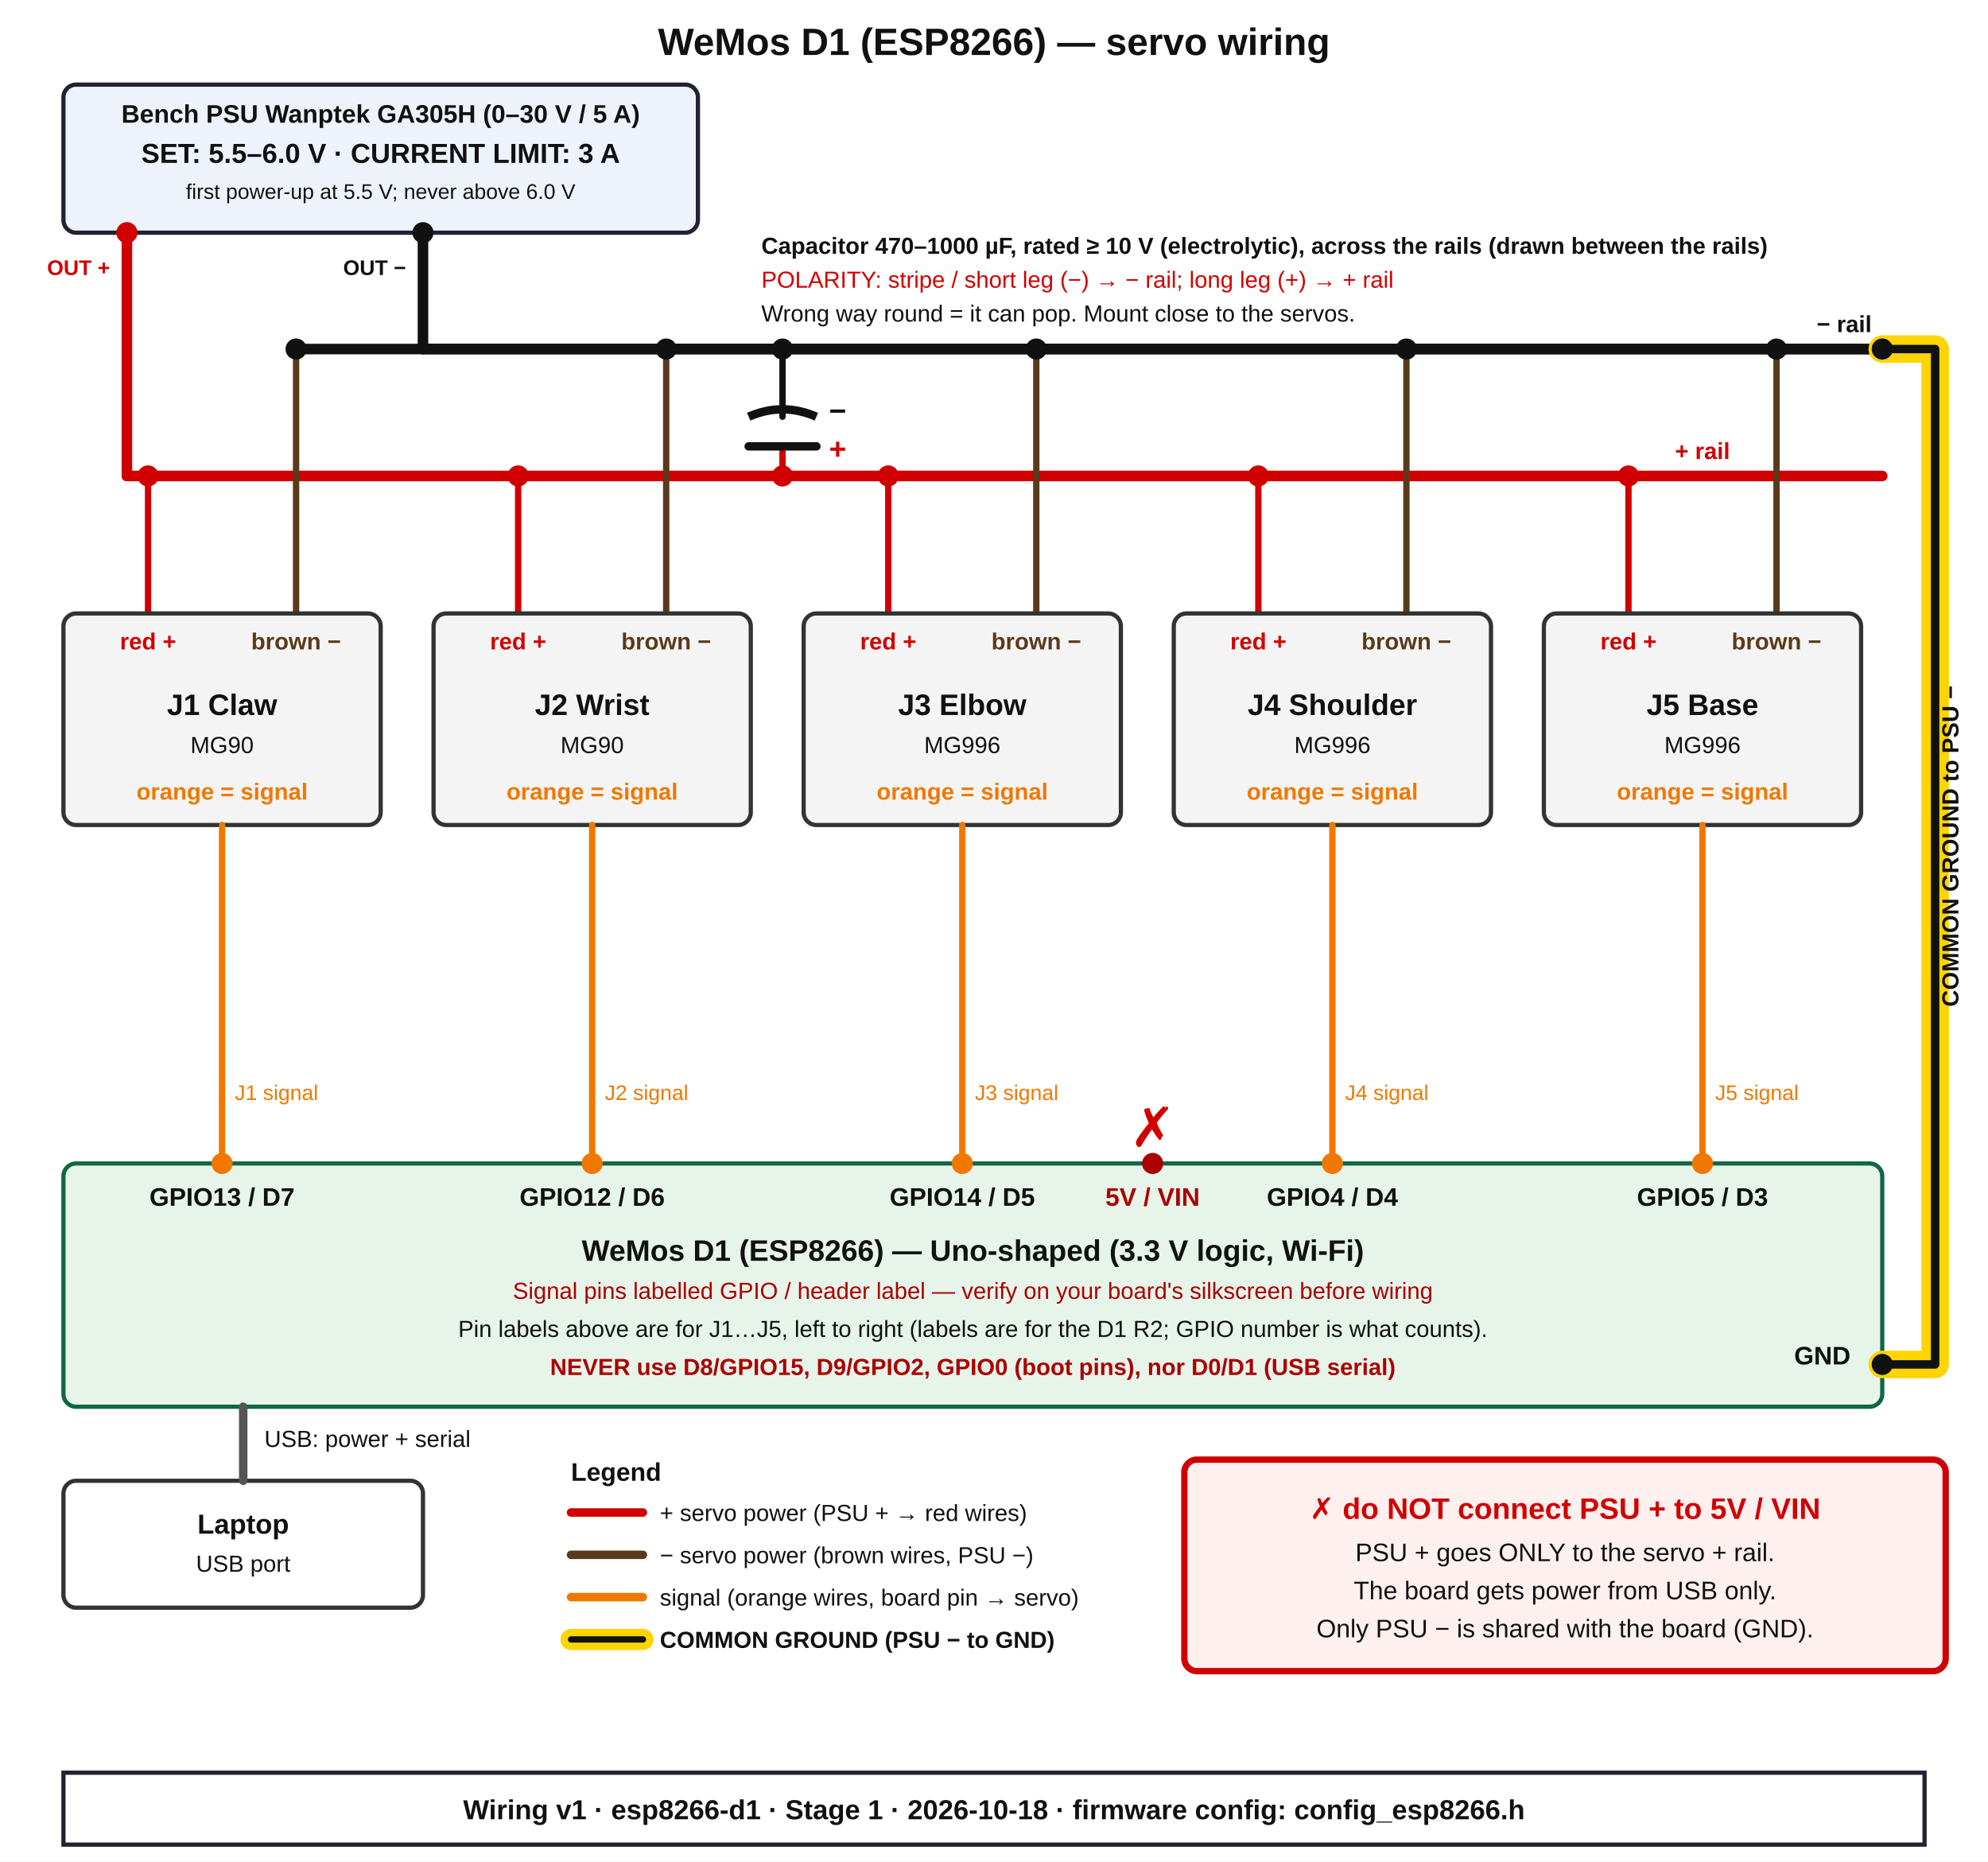
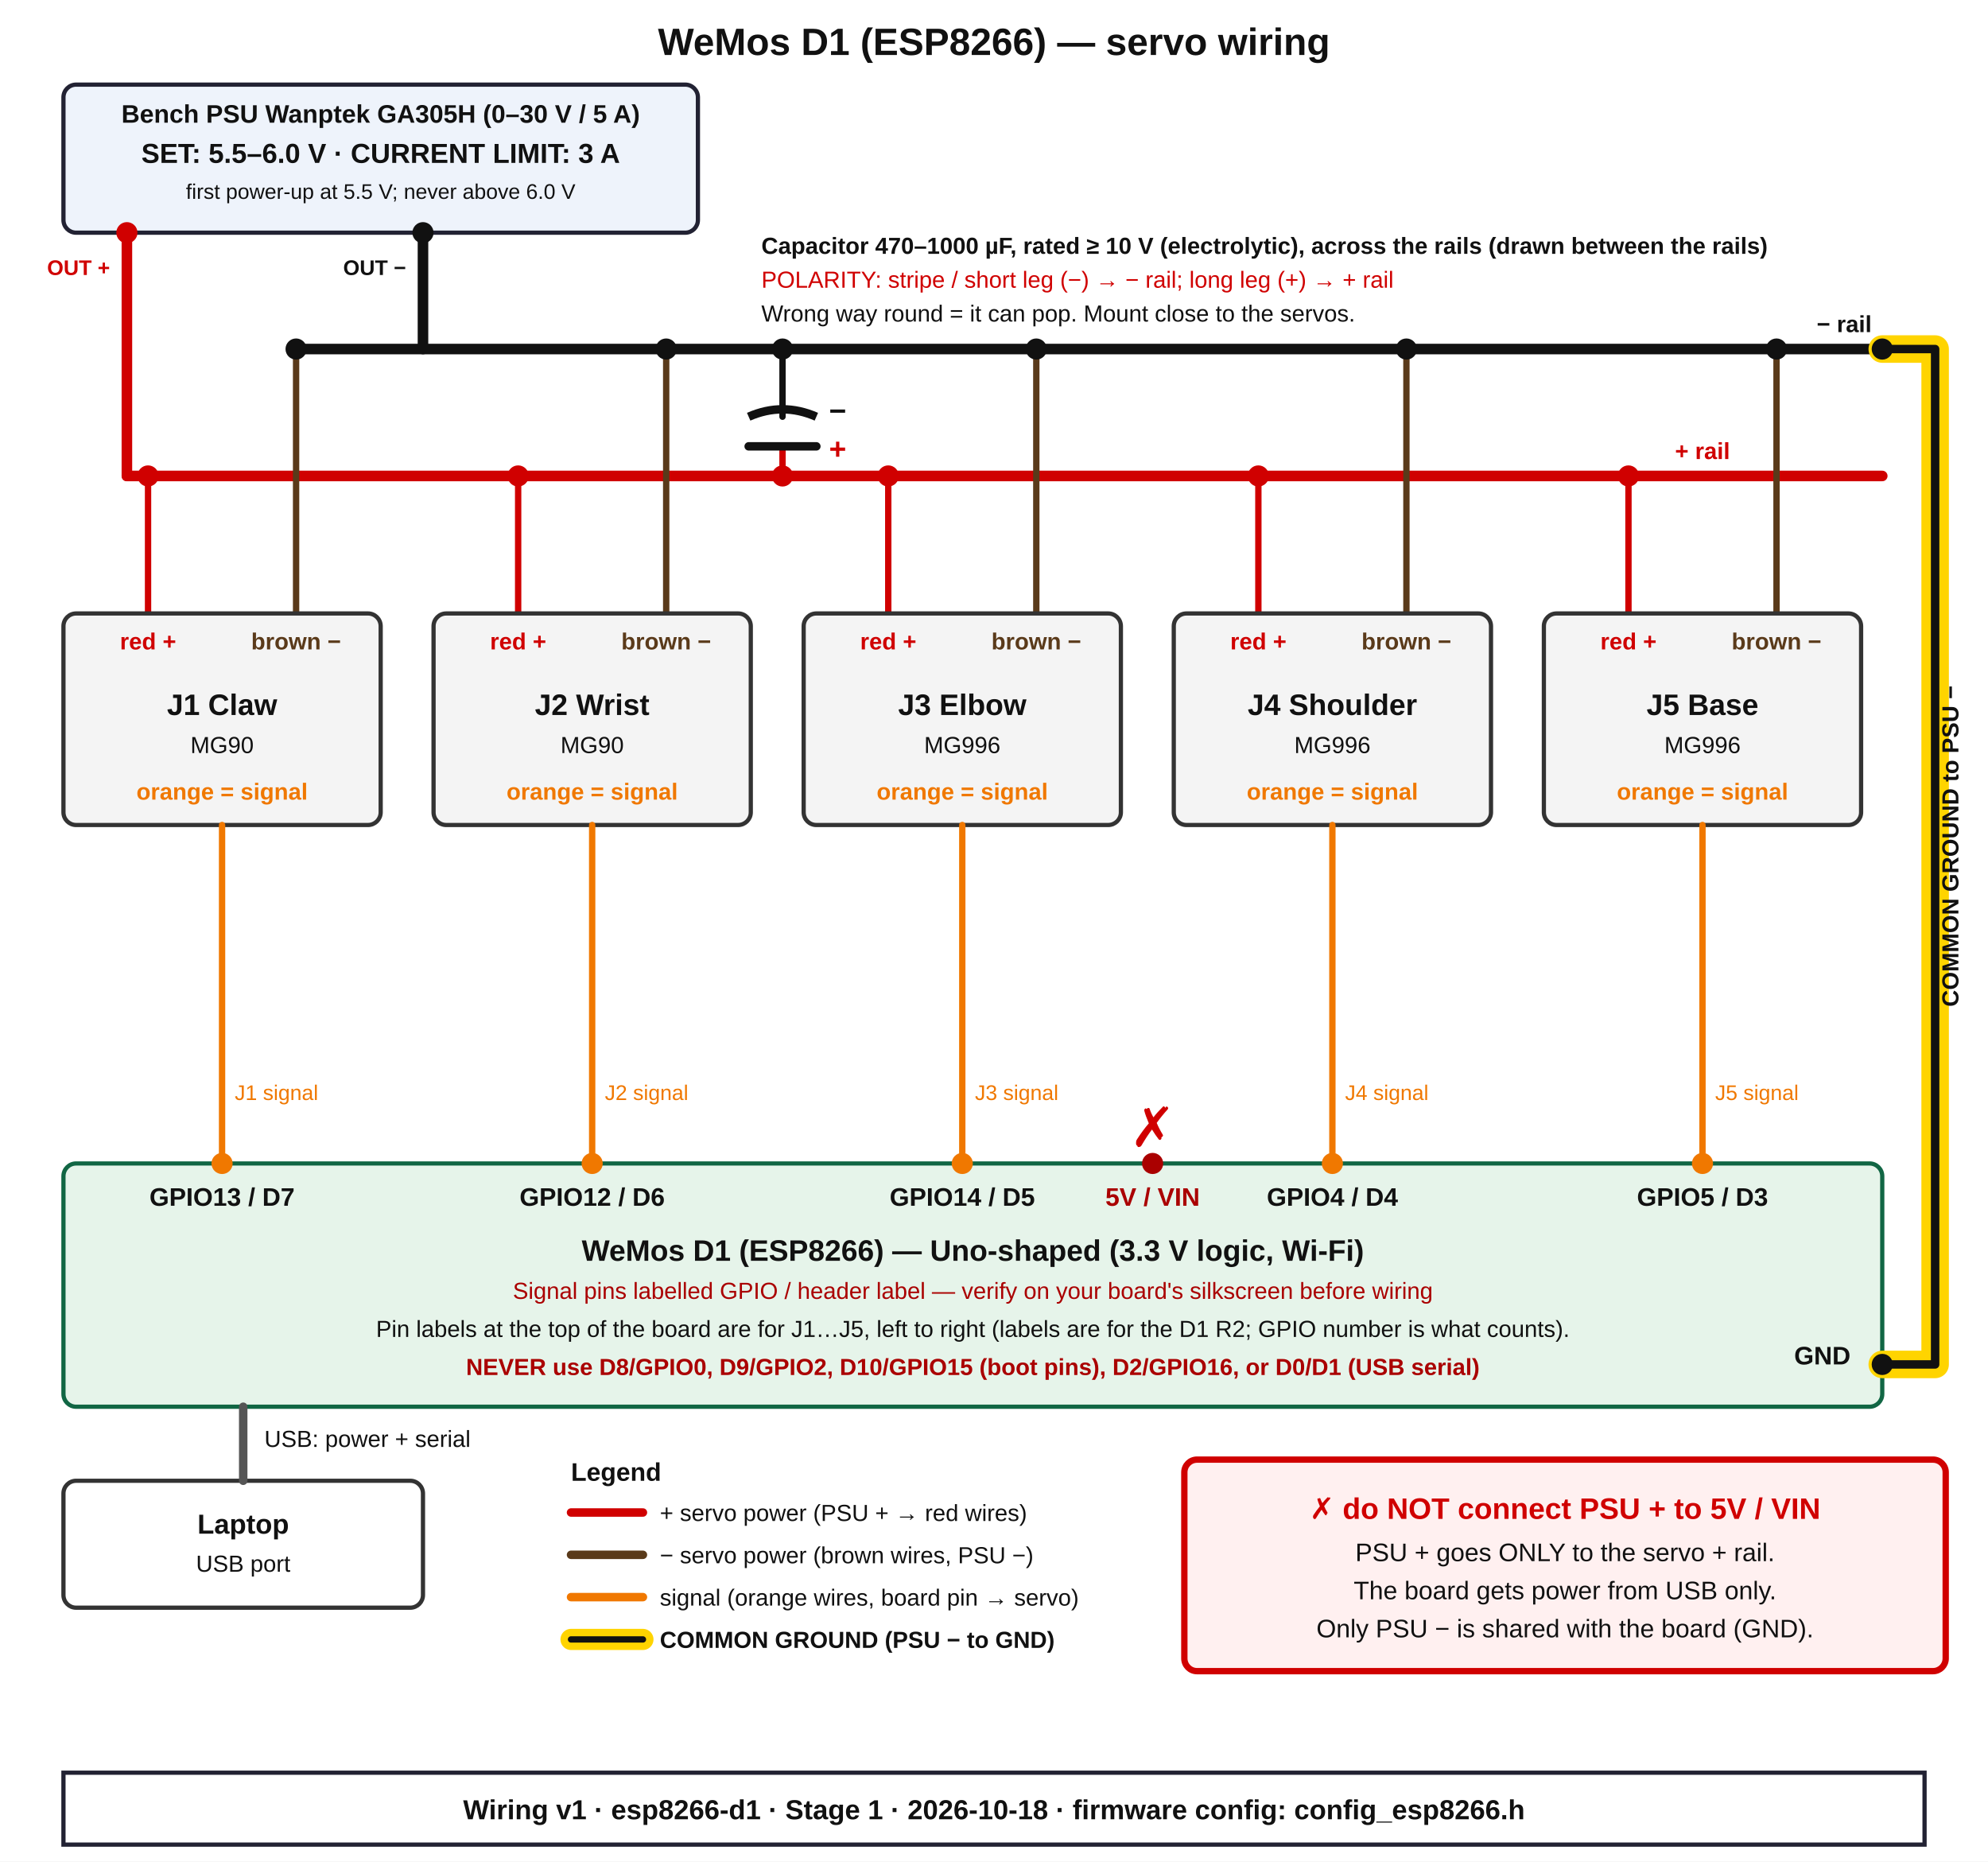
<svg xmlns="http://www.w3.org/2000/svg" width="940" height="880" viewBox="0 0 940 880" font-family="Arial, Helvetica, sans-serif" font-size="12">
  <rect x="0" y="0" width="940" height="880" fill="#ffffff" />
  <text x="470" y="26" text-anchor="middle" font-size="18" font-weight="bold" fill="#111">WeMos D1 (ESP8266) — servo wiring</text>
  <rect x="30" y="40" width="300" height="70" rx="6" fill="#eef3fb" stroke="#223" stroke-width="2" />
  <text x="180" y="58" text-anchor="middle" font-size="12" fill="#111" font-weight="bold">Bench PSU Wanptek GA305H (0–30 V / 5 A)</text>
  <text x="180" y="77" text-anchor="middle" font-size="13" fill="#111" font-weight="bold">SET: 5.5–6.0 V  ·  CURRENT LIMIT: 3 A</text>
  <text x="180" y="94" text-anchor="middle" font-size="10" fill="#111">first power-up at 5.5 V; never above 6.0 V</text>
  <text x="52" y="130" text-anchor="end" font-size="10" fill="#d00000" font-weight="bold">OUT +</text>
  <text x="192" y="130" text-anchor="end" font-size="10" fill="#111" font-weight="bold">OUT −</text>
  <line x1="60" y1="110" x2="60" y2="225" stroke="#d00000" stroke-width="5" stroke-linecap="round" />
  <line x1="60" y1="225" x2="890" y2="225" stroke="#d00000" stroke-width="5" stroke-linecap="round" />
  <line x1="200" y1="110" x2="200" y2="165" stroke="#111" stroke-width="5" stroke-linecap="round" />
  <line x1="140" y1="165" x2="890" y2="165" stroke="#111" stroke-width="5" stroke-linecap="round" />
-   <line x1="200" y1="165" x2="890" y2="165" stroke="#111" stroke-width="5" stroke-linecap="round" />
  <circle cx="60" cy="110" r="5" fill="#d00000" />
  <circle cx="200" cy="110" r="5" fill="#111" />
  <text x="885" y="157" text-anchor="end" font-size="11" fill="#111" font-weight="bold">− rail</text>
  <text x="805" y="217" text-anchor="middle" font-size="11" fill="#d00000" font-weight="bold">+ rail</text>
  <line x1="370" y1="225" x2="370" y2="211" stroke="#d00000" stroke-width="3" stroke-linecap="round" />
  <line x1="370" y1="165" x2="370" y2="197" stroke="#111" stroke-width="3" stroke-linecap="round" />
  <line x1="354" y1="211" x2="386" y2="211" stroke="#111" stroke-width="4" stroke-linecap="round" />
  <path d="M354 197 Q370 190 386 197" fill="none" stroke="#111" stroke-width="4" />
  <text x="392" y="199" text-anchor="start" font-size="14" fill="#111" font-weight="bold">−</text>
  <text x="392" y="217" text-anchor="start" font-size="14" fill="#d00000" font-weight="bold">+</text>
  <circle cx="370" cy="225" r="5" fill="#d00000" />
  <circle cx="370" cy="165" r="5" fill="#111" />
  <text x="360" y="120" text-anchor="start" font-size="11" fill="#111" font-weight="bold">Capacitor 470–1000 µF, rated ≥ 10 V (electrolytic), across the rails (drawn between the rails)</text>
  <text x="360" y="136" text-anchor="start" font-size="11" fill="#d00000">POLARITY: stripe / short leg (−) → − rail;  long leg (+) → + rail</text>
  <text x="360" y="152" text-anchor="start" font-size="11" fill="#111">Wrong way round = it can pop. Mount close to the servos.</text>
  <line x1="70" y1="290" x2="70" y2="225" stroke="#d00000" stroke-width="3" stroke-linecap="round" />
  <circle cx="70" cy="225" r="5" fill="#d00000" />
  <line x1="140" y1="290" x2="140" y2="165" stroke="#5a3a1a" stroke-width="3" stroke-linecap="round" />
  <circle cx="140" cy="165" r="5" fill="#111" />
  <rect x="30" y="290" width="150" height="100" rx="6" fill="#f4f4f4" stroke="#333" stroke-width="2" />
  <text x="70" y="307" text-anchor="middle" font-size="11" fill="#d00000" font-weight="bold">red +</text>
  <text x="140" y="307" text-anchor="middle" font-size="11" fill="#5a3a1a" font-weight="bold">brown −</text>
  <text x="105" y="338" text-anchor="middle" font-size="14" fill="#111" font-weight="bold">J1 Claw</text>
  <text x="105" y="356" text-anchor="middle" font-size="11" fill="#111">MG90</text>
  <text x="105" y="378" text-anchor="middle" font-size="11" fill="#f07800" font-weight="bold">orange = signal</text>
  <line x1="105" y1="390" x2="105" y2="550" stroke="#f07800" stroke-width="3" stroke-linecap="round" />
  <text x="111" y="520" text-anchor="start" font-size="10" fill="#f07800">J1 signal</text>
  <line x1="245" y1="290" x2="245" y2="225" stroke="#d00000" stroke-width="3" stroke-linecap="round" />
  <circle cx="245" cy="225" r="5" fill="#d00000" />
  <line x1="315" y1="290" x2="315" y2="165" stroke="#5a3a1a" stroke-width="3" stroke-linecap="round" />
  <circle cx="315" cy="165" r="5" fill="#111" />
  <rect x="205" y="290" width="150" height="100" rx="6" fill="#f4f4f4" stroke="#333" stroke-width="2" />
  <text x="245" y="307" text-anchor="middle" font-size="11" fill="#d00000" font-weight="bold">red +</text>
  <text x="315" y="307" text-anchor="middle" font-size="11" fill="#5a3a1a" font-weight="bold">brown −</text>
  <text x="280" y="338" text-anchor="middle" font-size="14" fill="#111" font-weight="bold">J2 Wrist</text>
  <text x="280" y="356" text-anchor="middle" font-size="11" fill="#111">MG90</text>
  <text x="280" y="378" text-anchor="middle" font-size="11" fill="#f07800" font-weight="bold">orange = signal</text>
  <line x1="280" y1="390" x2="280" y2="550" stroke="#f07800" stroke-width="3" stroke-linecap="round" />
  <text x="286" y="520" text-anchor="start" font-size="10" fill="#f07800">J2 signal</text>
  <line x1="420" y1="290" x2="420" y2="225" stroke="#d00000" stroke-width="3" stroke-linecap="round" />
  <circle cx="420" cy="225" r="5" fill="#d00000" />
  <line x1="490" y1="290" x2="490" y2="165" stroke="#5a3a1a" stroke-width="3" stroke-linecap="round" />
  <circle cx="490" cy="165" r="5" fill="#111" />
  <rect x="380" y="290" width="150" height="100" rx="6" fill="#f4f4f4" stroke="#333" stroke-width="2" />
  <text x="420" y="307" text-anchor="middle" font-size="11" fill="#d00000" font-weight="bold">red +</text>
  <text x="490" y="307" text-anchor="middle" font-size="11" fill="#5a3a1a" font-weight="bold">brown −</text>
  <text x="455" y="338" text-anchor="middle" font-size="14" fill="#111" font-weight="bold">J3 Elbow</text>
  <text x="455" y="356" text-anchor="middle" font-size="11" fill="#111">MG996</text>
  <text x="455" y="378" text-anchor="middle" font-size="11" fill="#f07800" font-weight="bold">orange = signal</text>
  <line x1="455" y1="390" x2="455" y2="550" stroke="#f07800" stroke-width="3" stroke-linecap="round" />
  <text x="461" y="520" text-anchor="start" font-size="10" fill="#f07800">J3 signal</text>
  <line x1="595" y1="290" x2="595" y2="225" stroke="#d00000" stroke-width="3" stroke-linecap="round" />
  <circle cx="595" cy="225" r="5" fill="#d00000" />
  <line x1="665" y1="290" x2="665" y2="165" stroke="#5a3a1a" stroke-width="3" stroke-linecap="round" />
  <circle cx="665" cy="165" r="5" fill="#111" />
  <rect x="555" y="290" width="150" height="100" rx="6" fill="#f4f4f4" stroke="#333" stroke-width="2" />
  <text x="595" y="307" text-anchor="middle" font-size="11" fill="#d00000" font-weight="bold">red +</text>
  <text x="665" y="307" text-anchor="middle" font-size="11" fill="#5a3a1a" font-weight="bold">brown −</text>
  <text x="630" y="338" text-anchor="middle" font-size="14" fill="#111" font-weight="bold">J4 Shoulder</text>
  <text x="630" y="356" text-anchor="middle" font-size="11" fill="#111">MG996</text>
  <text x="630" y="378" text-anchor="middle" font-size="11" fill="#f07800" font-weight="bold">orange = signal</text>
  <line x1="630" y1="390" x2="630" y2="550" stroke="#f07800" stroke-width="3" stroke-linecap="round" />
  <text x="636" y="520" text-anchor="start" font-size="10" fill="#f07800">J4 signal</text>
  <line x1="770" y1="290" x2="770" y2="225" stroke="#d00000" stroke-width="3" stroke-linecap="round" />
  <circle cx="770" cy="225" r="5" fill="#d00000" />
  <line x1="840" y1="290" x2="840" y2="165" stroke="#5a3a1a" stroke-width="3" stroke-linecap="round" />
  <circle cx="840" cy="165" r="5" fill="#111" />
  <rect x="730" y="290" width="150" height="100" rx="6" fill="#f4f4f4" stroke="#333" stroke-width="2" />
  <text x="770" y="307" text-anchor="middle" font-size="11" fill="#d00000" font-weight="bold">red +</text>
  <text x="840" y="307" text-anchor="middle" font-size="11" fill="#5a3a1a" font-weight="bold">brown −</text>
  <text x="805" y="338" text-anchor="middle" font-size="14" fill="#111" font-weight="bold">J5 Base</text>
  <text x="805" y="356" text-anchor="middle" font-size="11" fill="#111">MG996</text>
  <text x="805" y="378" text-anchor="middle" font-size="11" fill="#f07800" font-weight="bold">orange = signal</text>
  <line x1="805" y1="390" x2="805" y2="550" stroke="#f07800" stroke-width="3" stroke-linecap="round" />
  <text x="811" y="520" text-anchor="start" font-size="10" fill="#f07800">J5 signal</text>
  <rect x="30" y="550" width="860" height="115" rx="6" fill="#e6f4ea" stroke="#164" stroke-width="2" />
  <text x="460" y="596" text-anchor="middle" font-size="14" fill="#111" font-weight="bold">WeMos D1 (ESP8266) — Uno-shaped (3.3 V logic, Wi-Fi)</text>
  <text x="460" y="614" text-anchor="middle" font-size="11" fill="#a00">Signal pins labelled GPIO / header label — verify on your board's silkscreen before wiring</text>
-   <text x="460" y="632" text-anchor="middle" font-size="11" fill="#111">Pin labels above are for J1…J5, left to right (labels are for the D1 R2; GPIO number is what counts).</text>
-   <text x="460" y="650" text-anchor="middle" font-size="11" fill="#a00" font-weight="bold">NEVER use D8/GPIO15, D9/GPIO2, GPIO0 (boot pins), nor D0/D1 (USB serial)</text>
+   <text x="460" y="632" text-anchor="middle" font-size="11" fill="#111">Pin labels at the top of the board are for J1…J5, left to right (labels are for the D1 R2; GPIO number is what counts).</text>
+   <text x="460" y="650" text-anchor="middle" font-size="11" fill="#a00" font-weight="bold">NEVER use D8/GPIO0, D9/GPIO2, D10/GPIO15 (boot pins), D2/GPIO16, or D0/D1 (USB serial)</text>
  <text x="545" y="570" text-anchor="middle" font-size="12" fill="#a00" font-weight="bold">5V / VIN</text>
  <text x="875" y="645" text-anchor="end" font-size="12" fill="#111" font-weight="bold">GND</text>
  <circle cx="105" cy="550" r="5" fill="#f07800" />
  <text x="105" y="570" text-anchor="middle" font-size="12" fill="#111" font-weight="bold">GPIO13 / D7</text>
  <circle cx="280" cy="550" r="5" fill="#f07800" />
  <text x="280" y="570" text-anchor="middle" font-size="12" fill="#111" font-weight="bold">GPIO12 / D6</text>
  <circle cx="455" cy="550" r="5" fill="#f07800" />
  <text x="455" y="570" text-anchor="middle" font-size="12" fill="#111" font-weight="bold">GPIO14 / D5</text>
  <circle cx="630" cy="550" r="5" fill="#f07800" />
  <text x="630" y="570" text-anchor="middle" font-size="12" fill="#111" font-weight="bold">GPIO4 / D4</text>
  <circle cx="805" cy="550" r="5" fill="#f07800" />
  <text x="805" y="570" text-anchor="middle" font-size="12" fill="#111" font-weight="bold">GPIO5 / D3</text>
  <circle cx="545" cy="550" r="5" fill="#a00" />
  <text x="545" y="542" text-anchor="middle" font-size="26" fill="#d00000" font-weight="bold">✗</text>
  <polyline points="890,165 915,165 915,645 890,645" fill="none" stroke="#ffd400" stroke-width="13" stroke-linejoin="round" stroke-linecap="round" />
  <polyline points="890,165 915,165 915,645 890,645" fill="none" stroke="#111" stroke-width="4" stroke-linejoin="round" stroke-linecap="round" />
  <circle cx="890" cy="165" r="5" fill="#111" />
  <circle cx="890" cy="645" r="5" fill="#111" />
  <text x="926" y="400" transform="rotate(-90 926 400)" text-anchor="middle" font-size="11" font-weight="bold" fill="#111">COMMON GROUND to PSU −</text>
  <rect x="30" y="700" width="170" height="60" rx="6" fill="#fff" stroke="#333" stroke-width="2" />
  <text x="115" y="725" text-anchor="middle" font-size="13" fill="#111" font-weight="bold">Laptop</text>
  <text x="115" y="743" text-anchor="middle" font-size="11" fill="#111">USB port</text>
  <line x1="115" y1="700" x2="115" y2="665" stroke="#555" stroke-width="4" stroke-linecap="round" />
  <text x="125" y="684" text-anchor="start" font-size="11" fill="#111">USB: power + serial</text>
  <text x="270" y="700" text-anchor="start" font-size="12" fill="#111" font-weight="bold">Legend</text>
  <line x1="270" y1="715" x2="304" y2="715" stroke="#d00000" stroke-width="4" stroke-linecap="round" />
  <text x="312" y="719" text-anchor="start" font-size="11" fill="#111">+ servo power (PSU + → red wires)</text>
  <line x1="270" y1="735" x2="304" y2="735" stroke="#5a3a1a" stroke-width="4" stroke-linecap="round" />
  <text x="312" y="739" text-anchor="start" font-size="11" fill="#111">− servo power (brown wires, PSU −)</text>
  <line x1="270" y1="755" x2="304" y2="755" stroke="#f07800" stroke-width="4" stroke-linecap="round" />
  <text x="312" y="759" text-anchor="start" font-size="11" fill="#111">signal (orange wires, board pin → servo)</text>
  <line x1="270" y1="775" x2="304" y2="775" stroke="#ffd400" stroke-width="10" stroke-linecap="round" />
  <line x1="270" y1="775" x2="304" y2="775" stroke="#111" stroke-width="3" stroke-linecap="round" />
  <text x="312" y="779" text-anchor="start" font-size="11" fill="#111" font-weight="bold">COMMON GROUND (PSU − to GND)</text>
  <rect x="560" y="690" width="360" height="100" rx="6" fill="#fff0f0" stroke="#d00000" stroke-width="3" />
  <text x="740" y="718" text-anchor="middle" font-size="14" fill="#d00000" font-weight="bold">✗ do NOT connect PSU + to 5V / VIN</text>
  <text x="740" y="738" text-anchor="middle" font-size="12" fill="#111">PSU + goes ONLY to the servo + rail.</text>
  <text x="740" y="756" text-anchor="middle" font-size="12" fill="#111">The board gets power from USB only.</text>
  <text x="740" y="774" text-anchor="middle" font-size="12" fill="#111">Only PSU − is shared with the board (GND).</text>
  <rect x="30" y="838" width="880" height="34" fill="#ffffff" stroke="#223" stroke-width="2" />
  <text x="470" y="860" text-anchor="middle" font-size="13" font-weight="bold" fill="#111">Wiring v1 · esp8266-d1 · Stage 1 · 2026-10-18 · firmware config: config_esp8266.h</text>
</svg>
